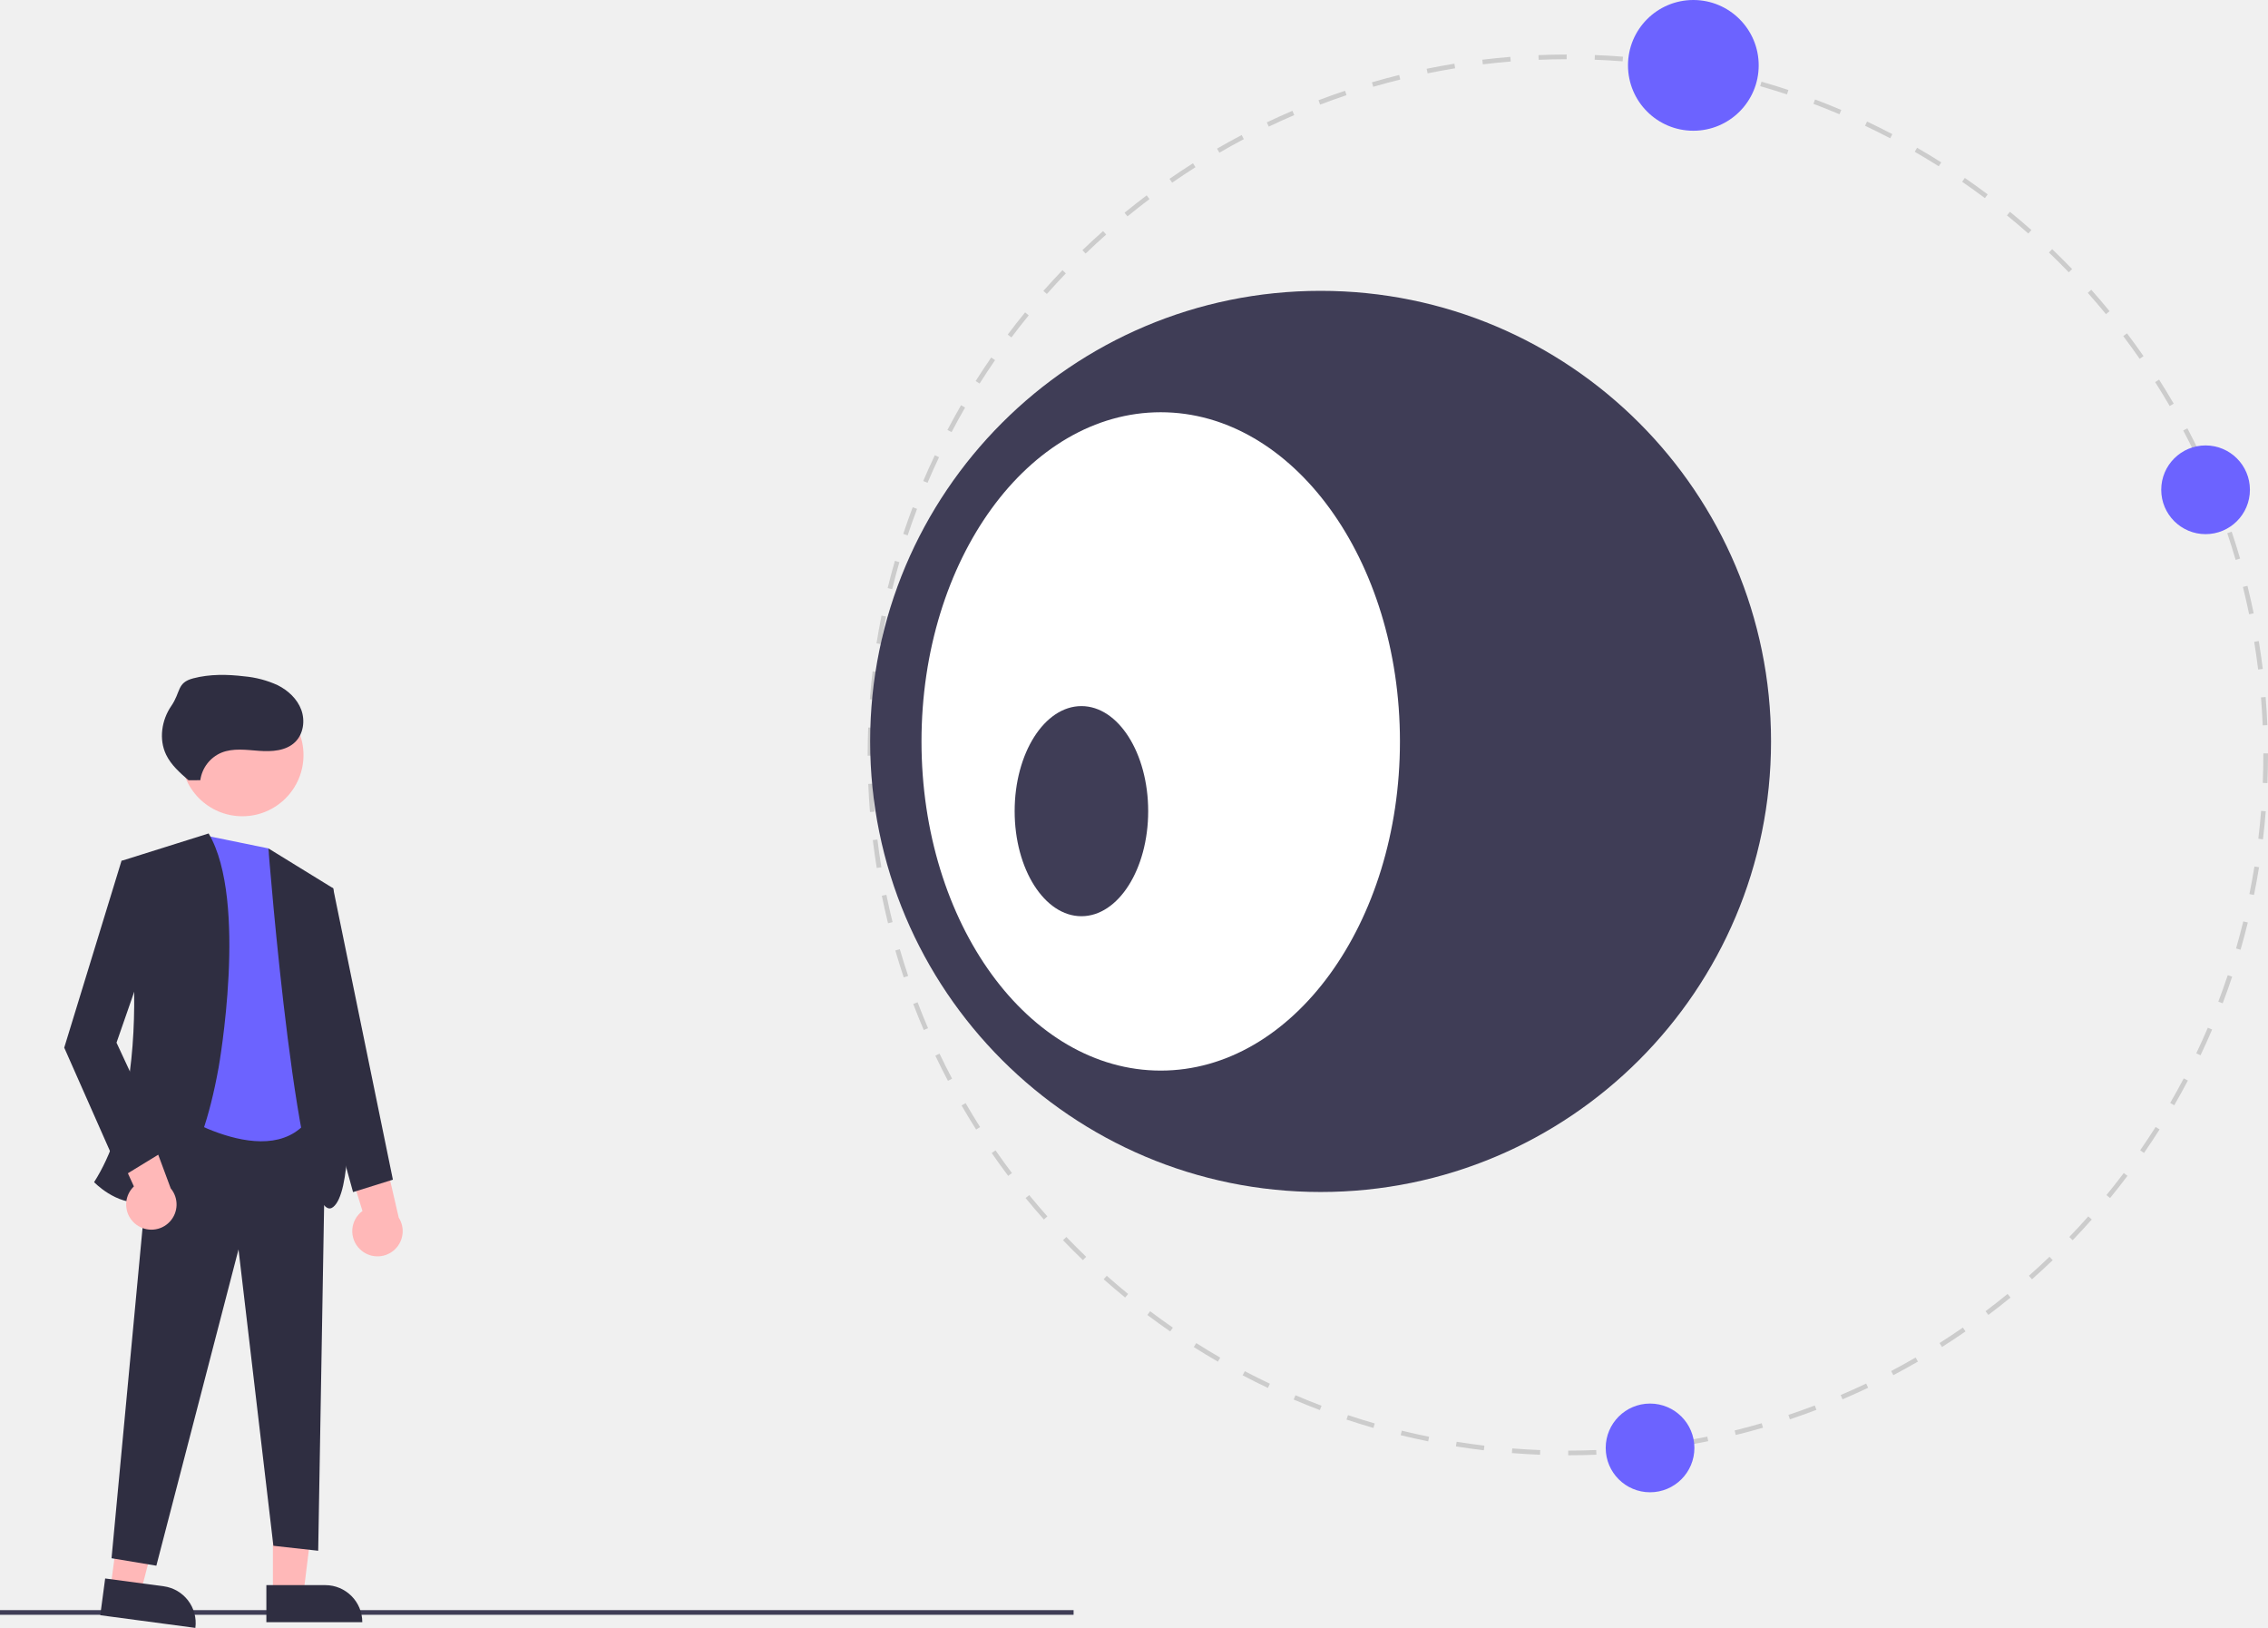
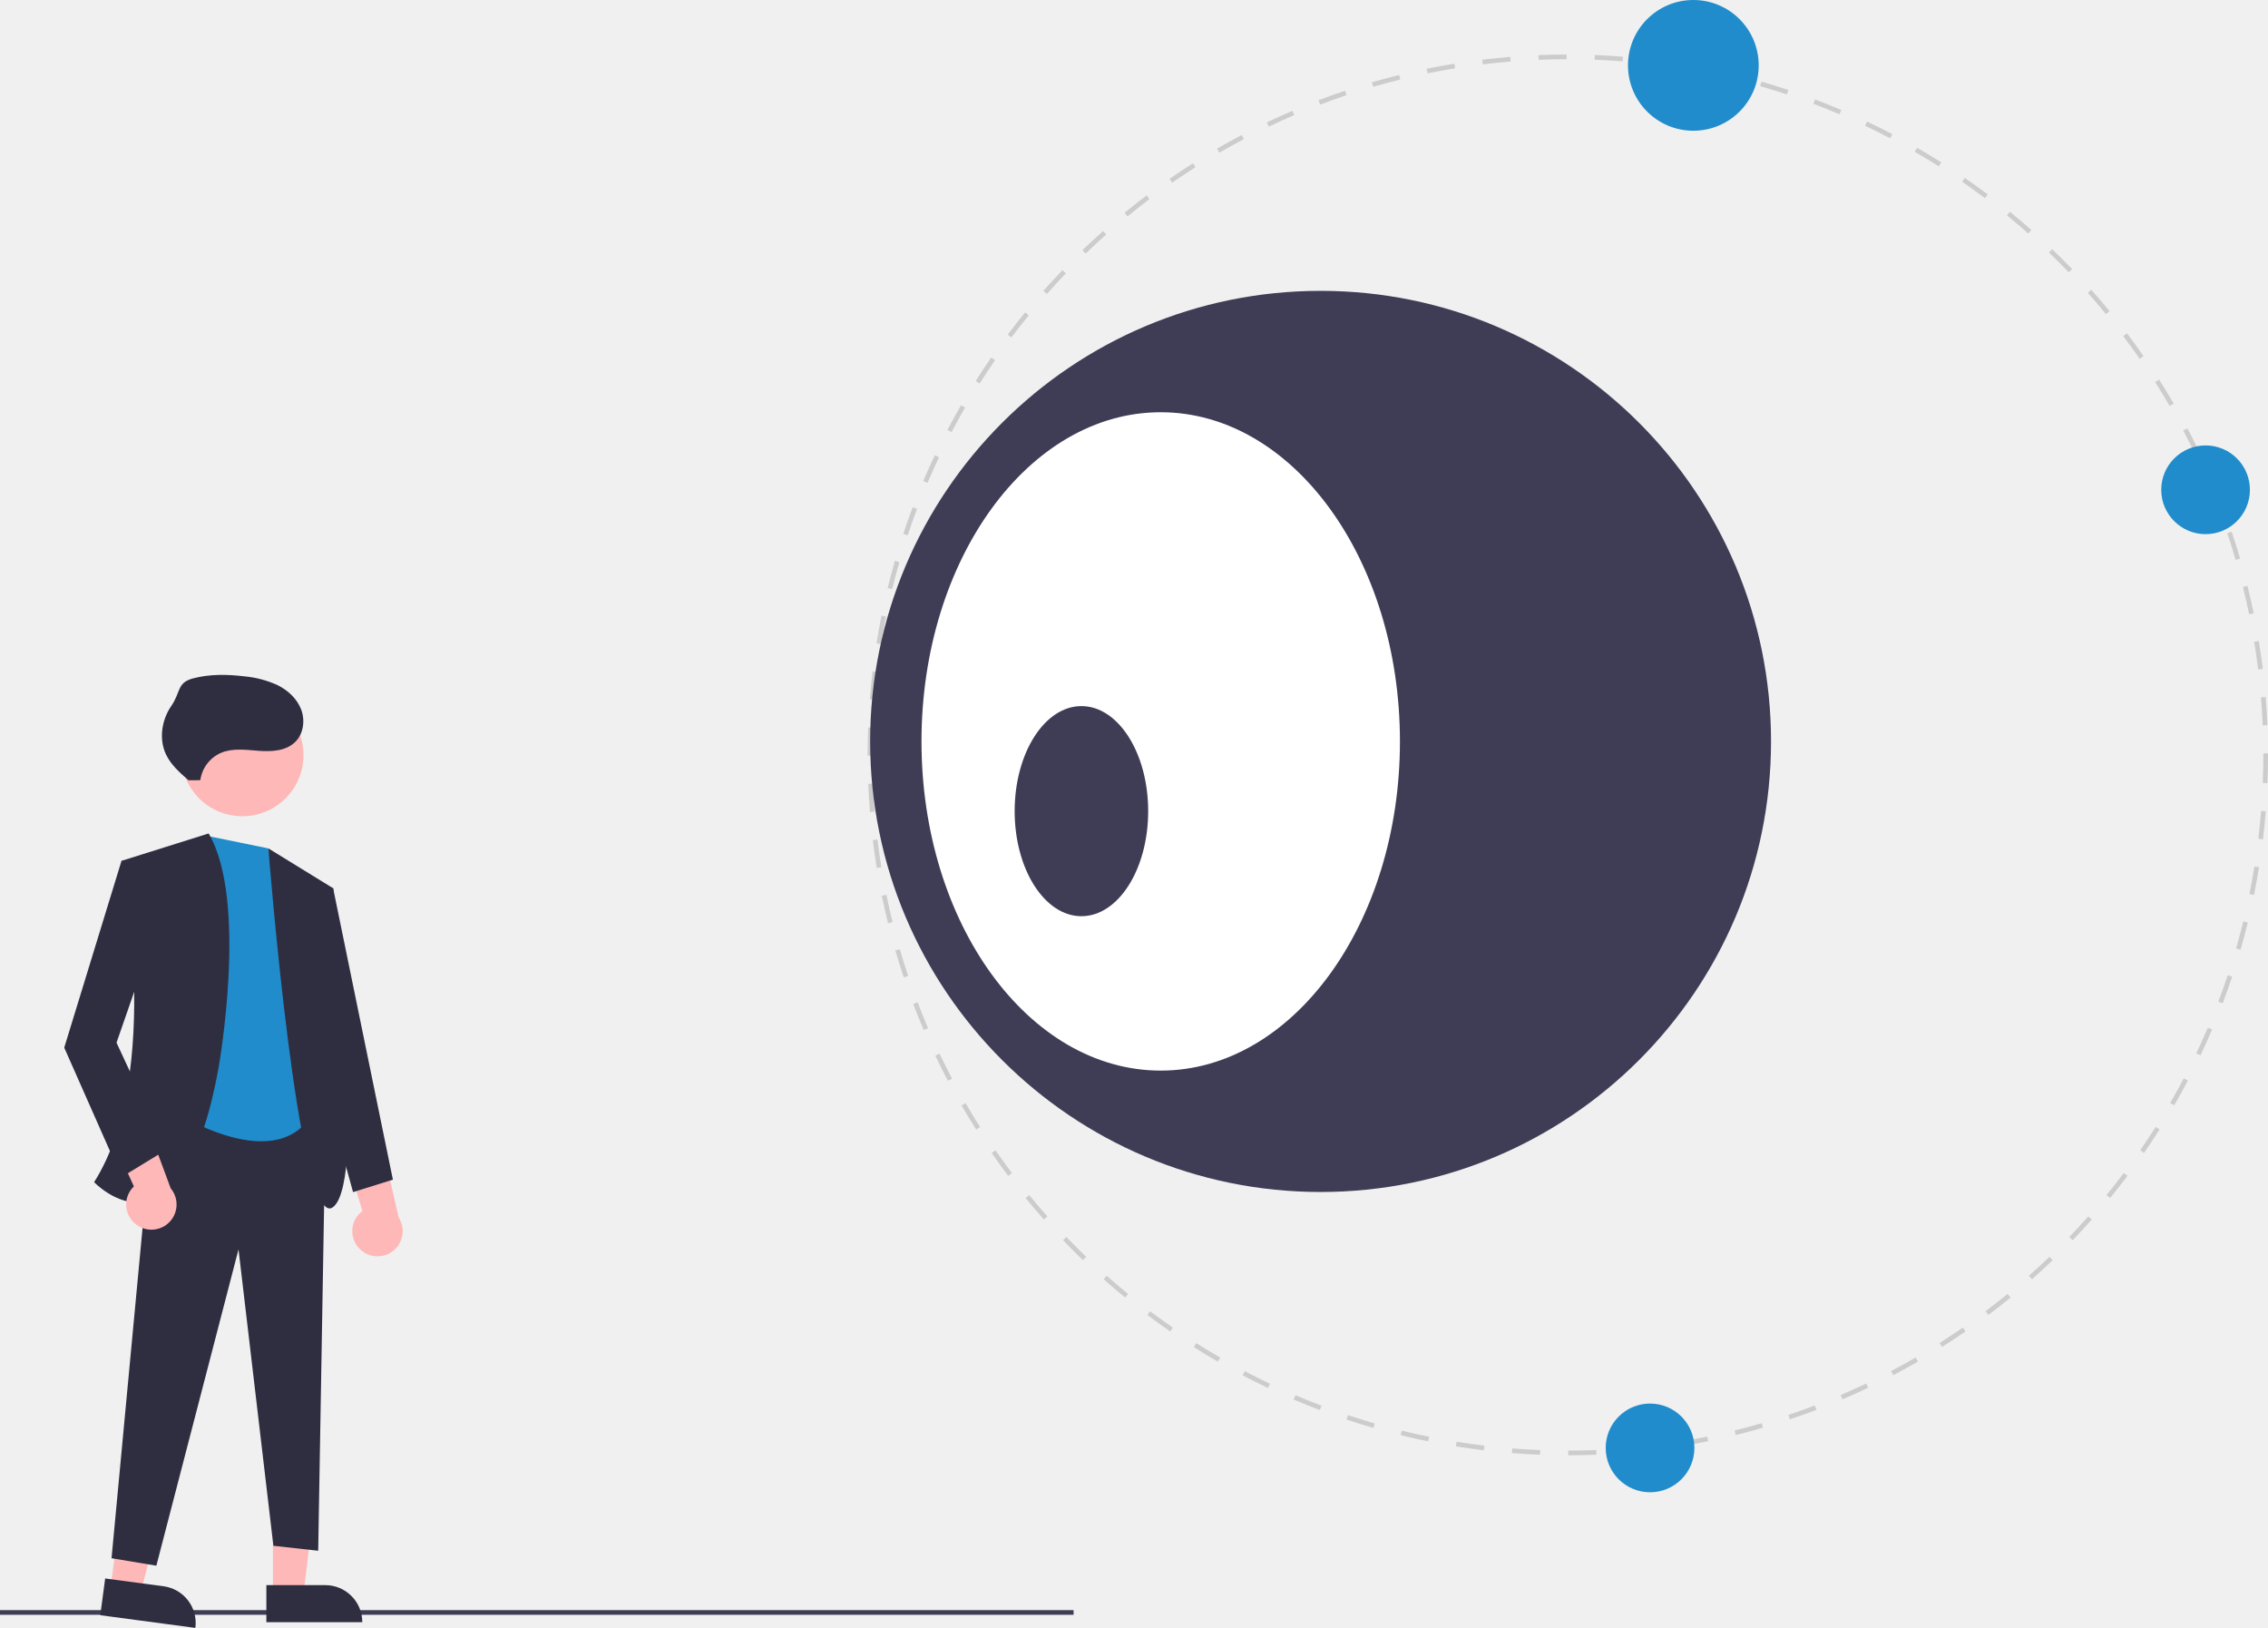
<svg xmlns="http://www.w3.org/2000/svg" id="eedf7e36-f7ba-41f3-811a-5462d78ed19b" data-name="Layer 1" width="910.888" height="653.614" viewBox="0 0 910.888 653.614">
  <rect y="646.476" width="431.182" height="1.875" fill="#3f3d56" />
  <polygon points="109.607 639.942 121.866 639.942 127.699 592.654 109.605 592.654 109.607 639.942" fill="#ffb8b8" />
  <path d="M251.536,759.631h38.531a0,0,0,0,1,0,0V774.518a0,0,0,0,1,0,0H266.423a14.887,14.887,0,0,1-14.887-14.887v0A0,0,0,0,1,251.536,759.631Z" transform="translate(397.0813 1410.944) rotate(179.9974)" fill="#2f2e41" />
  <polygon points="44.379 637.585 56.532 639.205 68.564 593.103 50.629 590.712 44.379 637.585" fill="#ffb8b8" />
  <path d="M185.642,759.439h38.531a0,0,0,0,1,0,0v14.887a0,0,0,0,1,0,0H200.528a14.887,14.887,0,0,1-14.887-14.887v0a0,0,0,0,1,0,0Z" transform="translate(162.1087 1430.927) rotate(-172.4055)" fill="#2f2e41" />
  <polygon points="61.796 444.64 130.796 447.64 127.796 622.64 109.796 620.64 95.796 501.64 62.796 628.64 44.796 625.64 61.796 444.64" fill="#2f2e41" />
-   <path d="M252.352,463.832l-24-4.903-15,109.903s44,29,58-1Z" transform="translate(-144.556 -123.1929)" fill="#6c63ff" />
+   <path d="M252.352,463.832l-24-4.903-15,109.903s44,29,58-1Z" transform="translate(-144.556 -123.1929)" fill="#208ccc" />
  <circle cx="97.328" cy="303.171" r="24.561" fill="#ffb8b8" />
  <path d="M228.352,457.832l-35,11s17,85-11,129c0,0,35,37,50-46C232.352,551.832,244.352,484.832,228.352,457.832Z" transform="translate(-144.556 -123.1929)" fill="#2f2e41" />
  <path d="M252.352,463.832l26,16s14,117,0,128S252.352,463.832,252.352,463.832Z" transform="translate(-144.556 -123.1929)" fill="#2f2e41" />
  <path d="M289.162,624.8a10.056,10.056,0,0,1,.968-15.389l-10.571-34.136,17.833,5.18,7.304,31.622a10.11,10.11,0,0,1-15.534,12.723Z" transform="translate(-144.556 -123.1929)" fill="#ffb8b8" />
  <path d="M199.338,614.927a10.056,10.056,0,0,1-1.01-15.386l-14.853-32.502,18.349,2.854,11.292,30.426a10.11,10.11,0,0,1-13.778,14.607Z" transform="translate(-144.556 -123.1929)" fill="#ffb8b8" />
  <polygon points="57.796 346.64 48.796 345.64 25.796 420.64 48.796 472.64 66.796 461.64 46.796 418.64 62.796 372.64 57.796 346.64" fill="#2f2e41" />
  <polygon points="128.796 355.64 133.796 356.64 157.796 473.64 141.796 478.64 122.796 409.64 128.796 355.64" fill="#2f2e41" />
  <path d="M225.007,436.449a14.063,14.063,0,0,1,8.444-11.037c4.728-1.938,10.061-1.12,15.157-.749s10.77.049,14.448-3.499c3.36-3.241,4.115-8.618,2.493-12.995s-5.296-7.775-9.469-9.866a40.791,40.791,0,0,0-13.471-3.56c-6.811-.823-13.805-.928-20.443.804s-4.927,5.444-8.817,11.095-5.055,13.35-2.09,19.536c1.985,4.139,5.541,7.273,9.004,10.286" transform="translate(-144.556 -123.1929)" fill="#2f2e41" />
  <path d="M774.394,707.498l-0-1.875c3.727-.001,7.511-.078,11.247-.227l.075,1.873C781.955,707.421,778.146,707.498,774.394,707.498Zm-11.319-.217c-3.748-.146-7.55-.371-11.301-.666l.147-1.869c3.727.295,7.504.517,11.227.663Zm33.942-.691-.149-1.869c3.72-.297,7.485-.676,11.19-1.123l.225,1.862c-3.73.45-7.52.83-11.266,1.13Zm-56.51-1.093c-3.738-.448-7.51-.976-11.213-1.57l.297-1.851c3.678.59,7.425,1.115,11.138,1.559Zm78.986-1.62-.299-1.851c3.677-.594,7.399-1.274,11.064-2.019l.373,1.836c-3.689.752-7.437,1.435-11.138,2.034Zm-101.339-1.971c-3.689-.747-7.407-1.579-11.05-2.471l.446-1.822c3.619.887,7.312,1.713,10.976,2.454Zm123.525-2.547-.449-1.82c3.63-.893,7.285-1.872,10.864-2.909l.522,1.801C849.012,697.476,845.333,698.461,841.679,699.36Zm-145.516-2.84c-3.615-1.044-7.253-2.173-10.813-3.358l.592-1.779c3.537,1.177,7.151,2.299,10.741,3.336ZM863.425,693.061l-.594-1.778c3.539-1.183,7.102-2.454,10.593-3.781l.666,1.752C870.576,690.59,866.988,691.871,863.425,693.061Zm-188.773-3.705c-3.517-1.333-7.059-2.757-10.53-4.235l.735-1.725c3.447,1.468,6.966,2.883,10.46,4.206Zm209.911-4.323-.736-1.725c3.427-1.464,6.868-3.015,10.227-4.613l.806,1.693C891.477,681.997,888.012,683.559,884.562,685.033ZM653.775,680.464c-3.405-1.617-6.819-3.323-10.147-5.072l.872-1.659c3.305,1.736,6.696,3.432,10.078,5.037Zm251.188-5.132-.873-1.659c3.302-1.737,6.609-3.564,9.829-5.426l.939,1.622c-3.242,1.876-6.572,3.714-9.895,5.463Zm-271.265-5.417c-3.267-1.888-6.53-3.864-9.698-5.871l1.003-1.584c3.147,1.994,6.388,3.956,9.633,5.833Zm290.831-5.904-1.003-1.584c3.143-1.991,6.294-4.077,9.367-6.202l1.065,1.542c-3.093,2.139-6.266,4.24-9.429,6.244ZM614.548,657.789c-3.1-2.142-6.192-4.372-9.191-6.628l1.127-1.498c2.979,2.241,6.051,4.456,9.13,6.584Zm328.586-6.64-1.128-1.498c2.972-2.235,5.948-4.569,8.845-6.936l1.186,1.452c-2.917,2.383-5.913,4.732-8.904,6.982Zm-346.693-6.98c-2.91-2.378-5.813-4.848-8.626-7.341l1.243-1.402c2.795,2.476,5.678,4.93,8.569,7.292Zm364.216-7.337-1.243-1.402c2.793-2.475,5.574-5.041,8.265-7.625l1.298,1.353c-2.709,2.601-5.508,5.183-8.32,7.675ZM579.491,629.149c-2.704-2.598-5.399-5.291-8.008-8.004l1.351-1.3c2.592,2.696,5.269,5.371,7.956,7.951Zm397.494-7.997-1.351-1.3c2.584-2.688,5.152-5.468,7.632-8.264l1.402,1.245C982.172,615.647,979.587,618.446,976.986,621.152Zm-413.182-8.323c-2.499-2.818-4.969-5.717-7.34-8.617l1.452-1.186c2.355,2.881,4.808,5.761,7.291,8.558Zm428.212-8.618-1.452-1.186c2.369-2.896,4.707-5.875,6.95-8.853L999.011,595.3C996.753,598.298,994.399,601.296,992.015,604.211Zm-442.539-8.898c-2.259-3-4.488-6.085-6.623-9.17l1.542-1.067c2.121,3.066,4.335,6.13,6.579,9.11Zm456.168-9.201-1.542-1.065c2.129-3.079,4.222-6.237,6.218-9.386l1.584,1.003C1009.895,579.834,1007.788,583.013,1005.644,586.112Zm-469.04-9.396c-2.009-3.167-3.981-6.42-5.863-9.667l1.622-.939c1.869,3.226,3.829,6.456,5.824,9.602Zm481.178-9.748-1.622-.939c1.877-3.243,3.708-6.561,5.445-9.861l1.659.873c-1.748,3.322-3.592,6.662-5.481,9.927ZM525.273,557.155c-1.747-3.316-3.45-6.715-5.063-10.102l1.693-.806c1.602,3.364,3.294,6.74,5.029,10.034Zm503.068-10.257-1.693-.806c1.605-3.376,3.164-6.832,4.632-10.274l1.725.736C1031.526,540.019,1029.957,543.499,1028.341,546.898Zm-512.781-10.138c-1.476-3.453-2.899-6.975-4.229-10.47l1.752-.666c1.321,3.47,2.734,6.97,4.2,10.399Zm521.686-10.735-1.753-.665c1.329-3.507,2.603-7.081,3.785-10.623l1.778.593C1039.867,518.897,1038.585,522.495,1037.246,526.026ZM507.52,515.628c-1.194-3.564-2.33-7.2-3.376-10.808l1.801-.522c1.04,3.583,2.168,7.195,3.354,10.735Zm536.901-11.11-1.801-.52c1.034-3.577,2.011-7.232,2.904-10.866l1.82.447C1046.445,497.237,1045.462,500.918,1044.421,504.518Zm-543.212-10.634c-.901-3.651-1.738-7.366-2.489-11.045l1.837-.375c.746,3.654,1.578,7.346,2.472,10.972Zm548.611-11.352-1.838-.373c.741-3.651,1.419-7.374,2.014-11.064l1.851.298C1051.248,475.107,1050.566,478.855,1049.82,482.532ZM496.68,471.701c-.601-3.701-1.136-7.472-1.589-11.21l1.861-.225c.45,3.713.981,7.459,1.579,11.135Zm556.743-11.523-1.862-.223c.446-3.711.822-7.476,1.117-11.19l1.869.148c-.298,3.739-.676,7.529-1.124,11.265ZM493.955,449.228c-.303-3.744-.533-7.547-.686-11.302l1.873-.076c.151,3.73.381,7.508.681,11.227Zm561.266-11.615-1.873-.074c.146-3.736.221-7.519.221-11.245l-.001-.621h1.875l.001.617c0,3.754-.075,7.562-.223,11.323ZM494.907,426.604h-1.875l0-.315c0-3.657.071-7.361.211-11.003l1.873.072c-.139,3.619-.21,7.298-.21,10.935Zm558.414-12.174c-.155-3.722-.387-7.5-.693-11.226l1.869-.153c.307,3.752.541,7.554.697,11.301ZM495.774,404.131l-1.869-.146c.295-3.754.669-7.545,1.112-11.267l1.862.222C496.439,396.637,496.067,400.403,495.774,404.131Zm555.714-12.116c-.452-3.697-.987-7.443-1.591-11.133l1.851-.303c.607,3.715,1.146,7.486,1.6,11.208ZM498.431,381.8l-1.851-.297c.594-3.712,1.272-7.461,2.016-11.142l1.837.371C499.695,374.389,499.022,378.113,498.431,381.8Zm549.426-11.978c-.752-3.663-1.588-7.353-2.484-10.969l1.82-.451c.903,3.64,1.744,7.355,2.501,11.043Zm-544.977-10.066-1.821-.445c.892-3.649,1.871-7.33,2.911-10.943l1.801.519c-1.033,3.589-2.006,7.246-2.891,10.87Zm539.566-11.762c-1.044-3.58-2.175-7.191-3.365-10.731l1.778-.597c1.197,3.564,2.337,7.199,3.387,10.804ZM509.101,338.144l-1.779-.591c1.186-3.57,2.464-7.169,3.798-10.699l1.754.663C511.549,331.023,510.279,334.598,509.101,338.144Zm526.182-11.467c-1.332-3.487-2.749-6.984-4.212-10.395l1.723-.739c1.473,3.434,2.9,6.954,4.241,10.465Zm-518.207-9.623-1.726-.734c1.473-3.463,3.039-6.945,4.652-10.348l1.694.803C520.093,310.154,518.539,313.613,517.075,317.054Zm509.366-10.993c-1.605-3.36-3.3-6.734-5.039-10.028l1.657-.876c1.752,3.316,3.459,6.713,5.074,10.097Zm-499.713-9.368-1.661-.871c1.747-3.331,3.588-6.673,5.471-9.934l1.624.937c-1.87,3.239-3.699,6.559-5.434,9.867ZM1015.959,286.212c-1.875-3.227-3.837-6.456-5.835-9.597l1.582-1.006c2.011,3.162,3.987,6.413,5.874,9.661Zm-477.969-9.023-1.585-1.002c2.011-3.18,4.114-6.361,6.25-9.455l1.542,1.065c-2.122,3.074-4.21,6.234-6.208,9.393Zm465.917-9.931c-2.126-3.064-4.344-6.127-6.589-9.102l1.496-1.13c2.261,2.995,4.493,6.078,6.633,9.163Zm-453.129-8.595-1.498-1.126c2.259-3.007,4.609-6.008,6.985-8.919l1.453,1.185c-2.36,2.892-4.695,5.873-6.94,8.86Zm439.589-9.34c-2.364-2.885-4.821-5.761-7.3-8.55l1.401-1.246c2.496,2.807,4.969,5.703,7.35,8.607ZM565.005,241.229l-1.403-1.242c2.489-2.812,5.071-5.614,7.674-8.328l1.353,1.298c-2.586,2.696-5.151,5.479-7.624,8.272Zm410.424-8.71c-2.594-2.692-5.274-5.364-7.965-7.942l1.297-1.354c2.709,2.596,5.406,5.286,8.017,7.995Zm-394.854-7.522-1.3-1.351c2.705-2.603,5.502-5.188,8.312-7.684l1.245,1.401c-2.792,2.48-5.57,5.048-8.257,7.634Zm378.613-8.039c-2.801-2.477-5.687-4.927-8.577-7.283l1.185-1.453c2.909,2.372,5.815,4.838,8.634,7.332Zm-361.801-6.89-1.188-1.45c2.909-2.382,5.902-4.734,8.896-6.992l1.129,1.497c-2.975,2.242-5.948,4.579-8.837,6.945Zm344.359-7.327c-2.991-2.245-6.065-4.457-9.136-6.575l1.064-1.543c3.092,2.132,6.187,4.359,9.199,6.619Zm-326.415-6.204-1.068-1.541c3.09-2.142,6.261-4.246,9.423-6.254l1.005,1.583c-3.142,1.995-6.291,4.084-9.36,6.212Zm307.882-6.575c-3.161-1.996-6.404-3.955-9.641-5.821l.937-1.624c3.257,1.878,6.522,3.85,9.705,5.86Zm-288.922-5.465-.941-1.622c3.241-1.88,6.569-3.721,9.889-5.473l.875,1.658c-3.299,1.74-6.604,3.569-9.823,5.437Zm269.413-5.785c-3.311-1.735-6.703-3.426-10.084-5.026l.802-1.694c3.403,1.611,6.82,3.314,10.152,5.06ZM654.144,174.025l-.807-1.693c3.38-1.612,6.843-3.178,10.292-4.655l.738,1.723c-3.425,1.467-6.865,3.023-10.223,4.624Zm229.192-4.955c-3.446-1.463-6.966-2.874-10.465-4.195l.663-1.754c3.521,1.33,7.067,2.751,10.534,4.224ZM674.765,165.194l-.668-1.752c3.508-1.337,7.094-2.622,10.66-3.818l.596,1.778c-3.541,1.188-7.103,2.464-10.588,3.792Zm187.477-4.087c-3.543-1.175-7.157-2.293-10.745-3.323l.518-1.801c3.611,1.037,7.25,2.163,10.816,3.345Zm-166.155-3.066-.524-1.8c3.605-1.049,7.284-2.039,10.934-2.942l.45,1.82c-3.626.897-7.28,1.88-10.861,2.921Zm144.539-3.142c-3.619-.883-7.313-1.704-10.979-2.442l.37-1.838c3.69.742,7.409,1.57,11.053,2.458Zm-122.709-2.257-.376-1.836c3.675-.752,7.422-1.441,11.136-2.046l.302,1.85C725.289,151.212,721.568,151.896,717.917,152.643Zm100.662-2.18c-3.687-.588-7.435-1.109-11.14-1.547l.221-1.862c3.73.442,7.503.966,11.214,1.558Zm-78.467-1.437-.227-1.861c3.729-.454,7.519-.839,11.264-1.143l.152,1.868c-3.72.303-7.485.684-11.189,1.136Zm56.134-1.209c-3.716-.29-7.494-.508-11.228-.65l.071-1.874c3.759.143,7.561.363,11.302.654Zm-33.719-.614-.077-1.873c3.748-.155,7.557-.236,11.32-.243l.003,1.875c-3.737.006-7.521.087-11.245.241Z" transform="translate(-144.556 -123.1929)" fill="#ccc" />
  <circle cx="530.383" cy="297.685" r="180.909" fill="#3f3d56" />
  <ellipse cx="466.175" cy="297.685" rx="96.079" ry="132.167" fill="#fff" />
  <ellipse cx="434.326" cy="325.685" rx="26.814" ry="42.181" fill="#3f3d56" />
-   <circle cx="885.817" cy="196.655" r="17.81" fill="#6c63ff" />
-   <circle cx="680.092" cy="26.246" r="26.246" fill="#6c63ff" />
-   <circle cx="662.704" cy="581.351" r="17.81" fill="#6c63ff" />
+   <circle cx="885.817" cy="196.655" r="17.81" fill="#208ccc" />
+   <circle cx="680.092" cy="26.246" r="26.246" fill="#208ccc" />
+   <circle cx="662.704" cy="581.351" r="17.81" fill="#208ccc" />
</svg>
